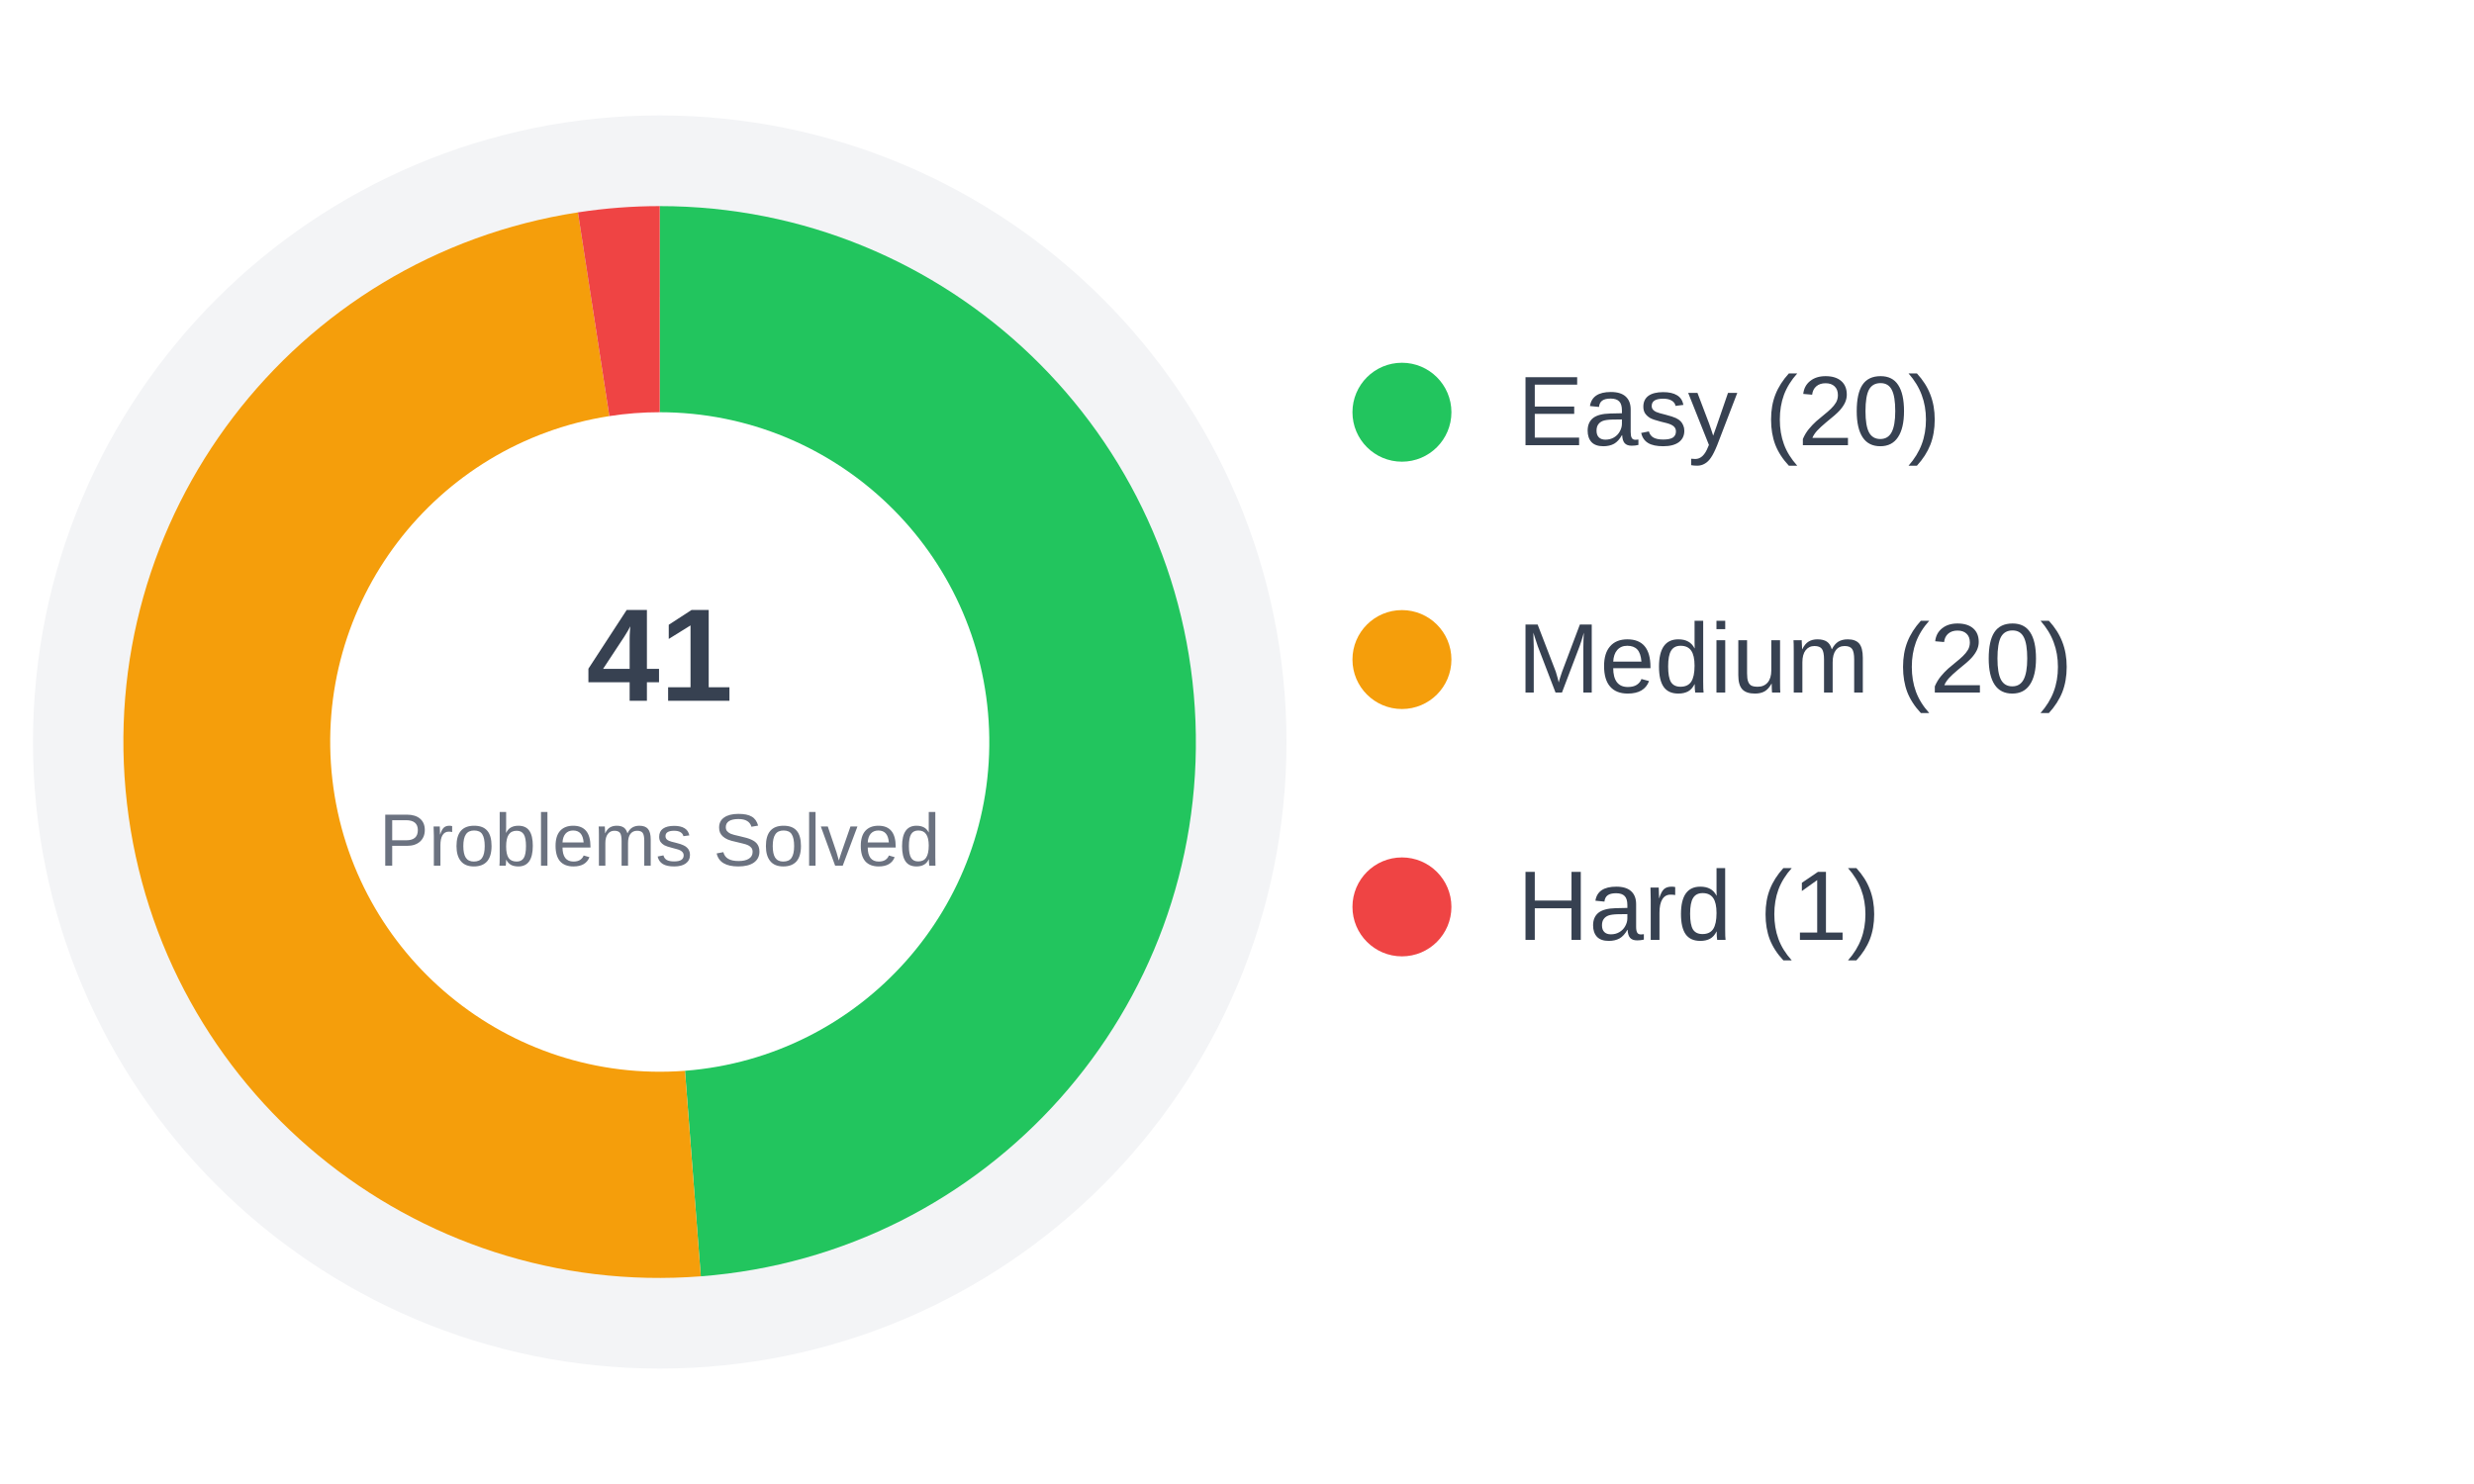
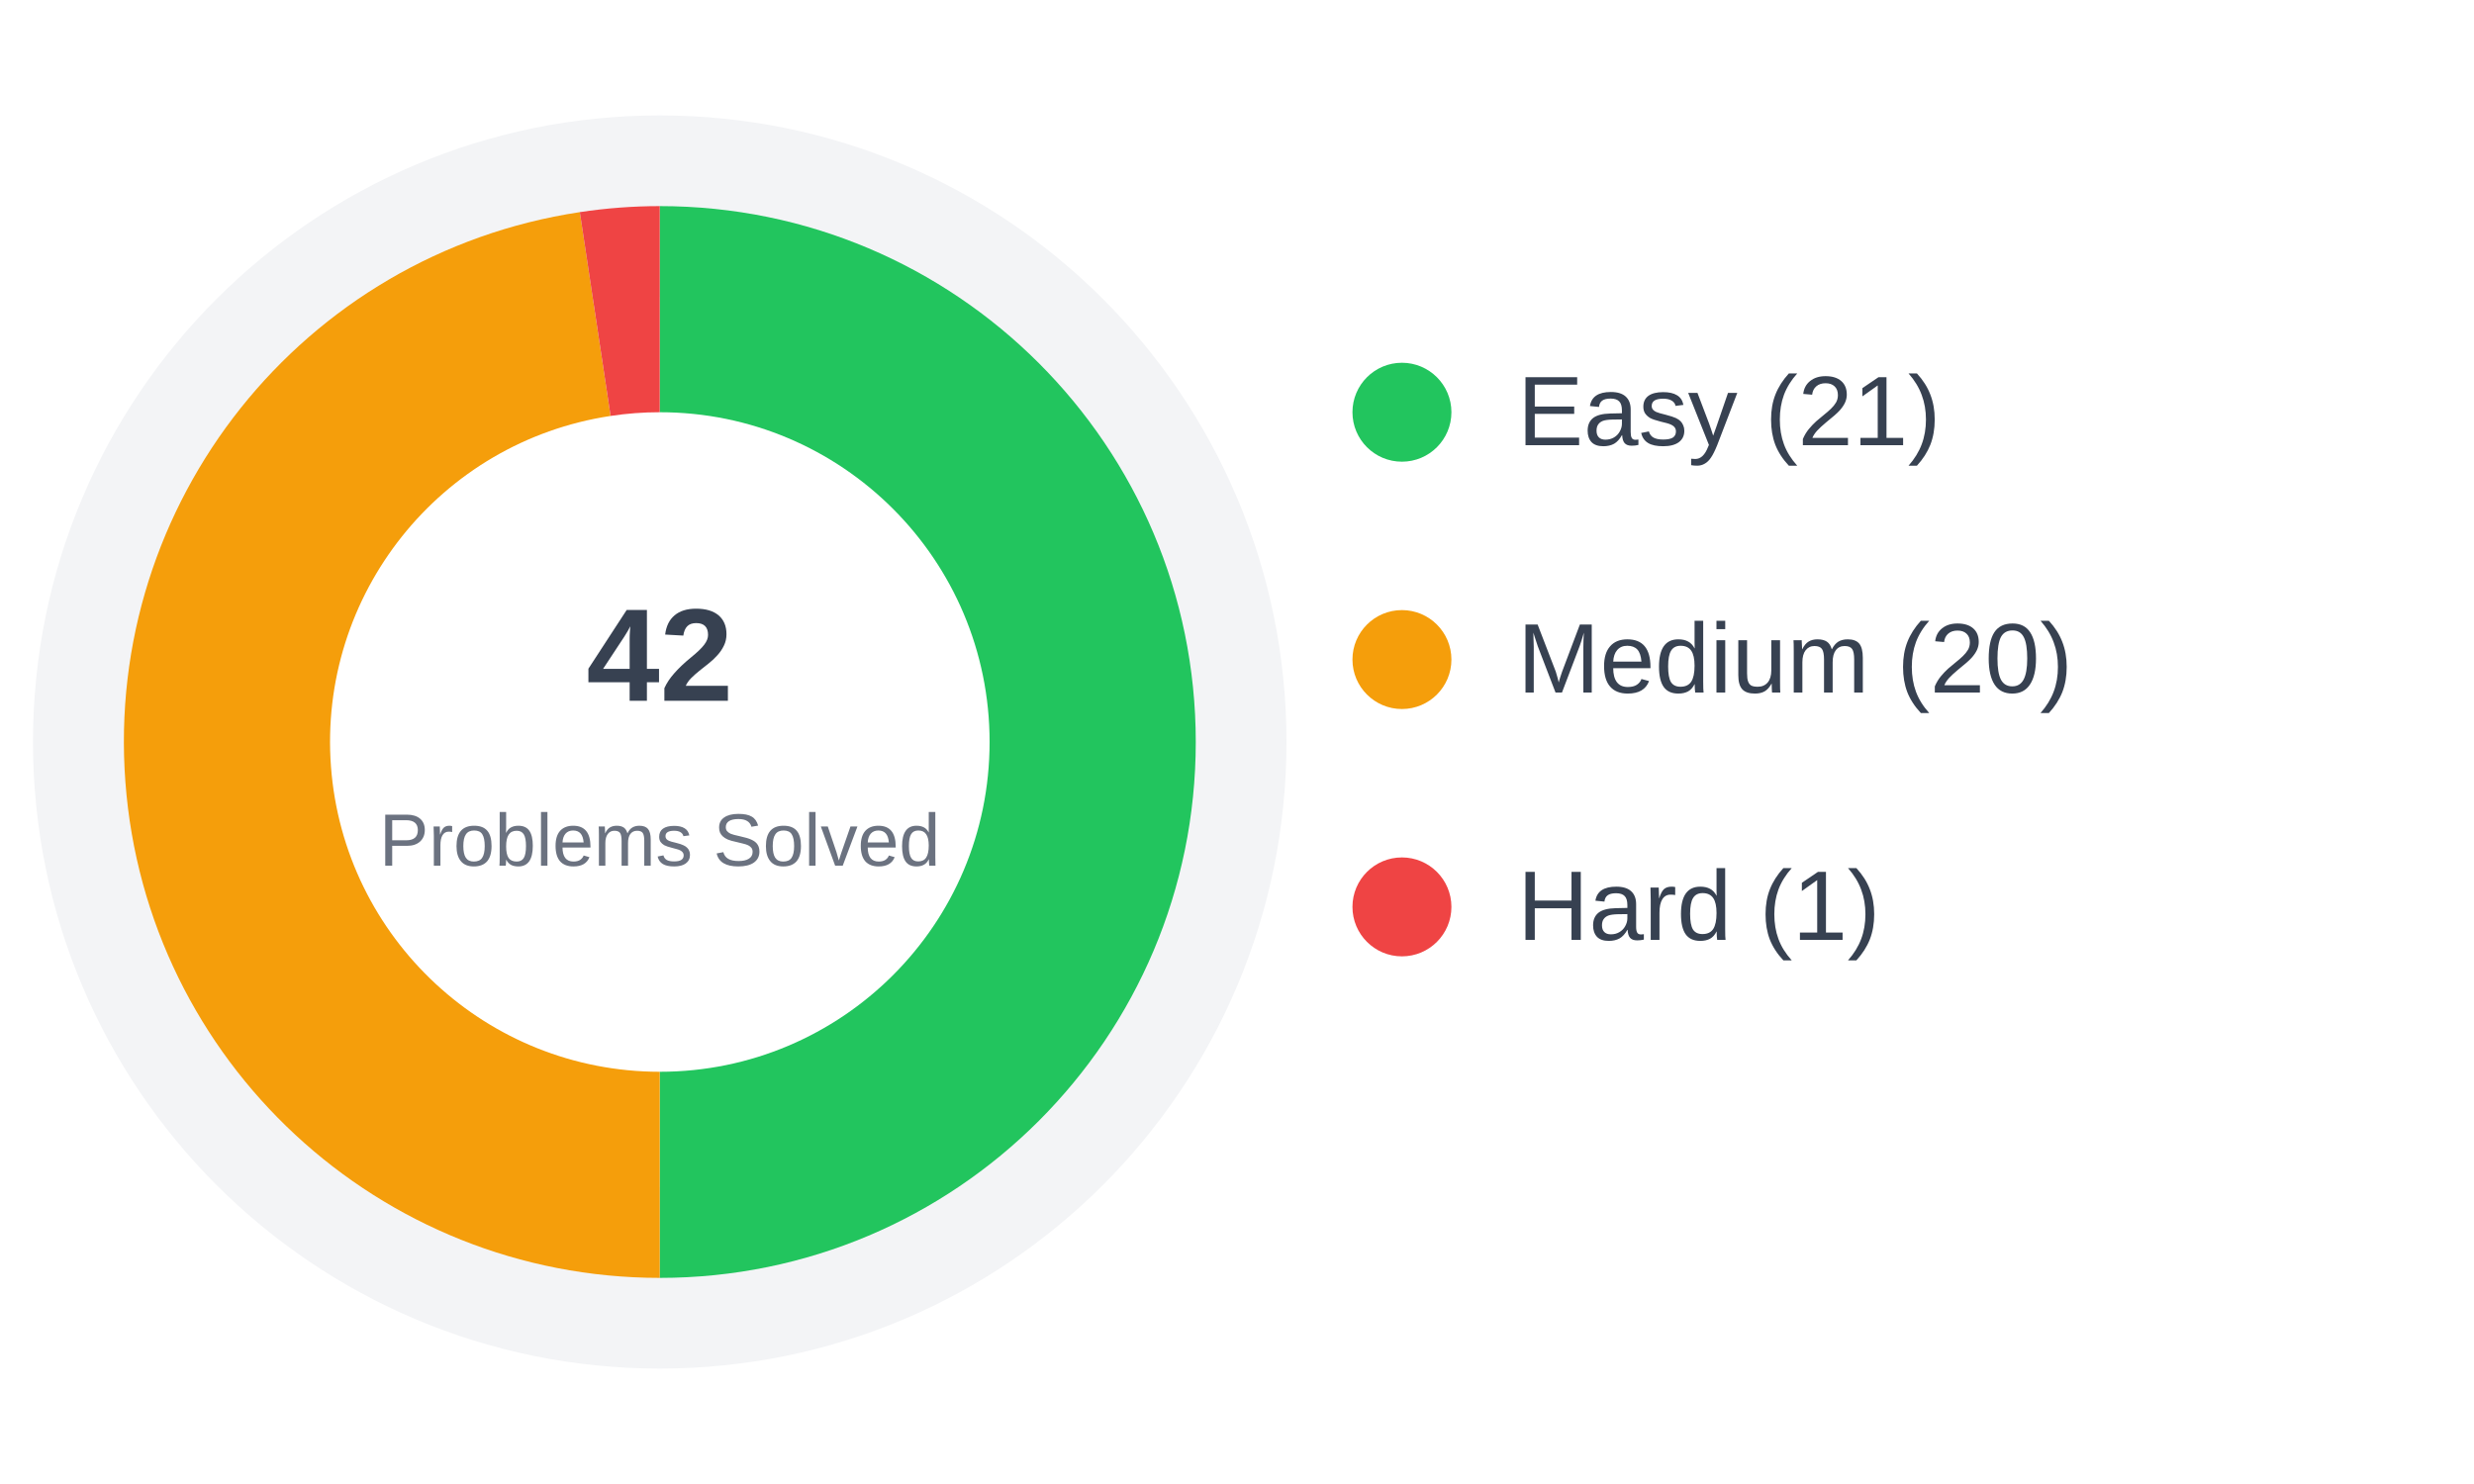
<svg xmlns="http://www.w3.org/2000/svg" width="300" height="180" viewBox="0 0 300 180">
  <style>
    .bg-ring { stroke: #f3f4f6; }
    .text-primary { fill: #374151; }
    .text-secondary { fill: #6b7280; }

    @media (prefers-color-scheme: dark) {
      .bg-ring { stroke: #374151; }
      .text-primary { fill: #f9fafb; }
      .text-secondary { fill: #9ca3af; }
    }
  </style>
  <circle cx="80" cy="90" r="65" fill="none" class="bg-ring" stroke-width="22" />
-   <path d="M 80.00 25.00 A 65 65 0 0 1 84.98 154.81 L 83.06 129.88 A 40 40 0 0 0 80.00 50.00 Z" fill="#22c55e" />
-   <path d="M 84.98 154.81 A 65 65 0 0 1 70.08 25.76 L 73.89 50.47 A 40 40 0 0 0 83.06 129.88 Z" fill="#f59e0b" />
-   <path d="M 70.08 25.76 A 65 65 0 0 1 80.00 25.00 L 80.00 50.00 A 40 40 0 0 0 73.89 50.47 Z" fill="#ef4444" />
+   <path d="M 80.00 25.00 A 65 65 0 0 1 80.00 155.00 L 80.00 130.00 A 40 40 0 0 0 80.00 50.00 Z" fill="#22c55e" />
+   <path d="M 80.00 155.00 A 65 65 0 0 1 70.31 25.73 L 74.04 50.45 A 40 40 0 0 0 80.00 130.00 Z" fill="#f59e0b" />
+   <path d="M 70.31 25.73 A 65 65 0 0 1 80.00 25.00 L 80.00 50.00 A 40 40 0 0 0 74.04 50.45 Z" fill="#ef4444" />
  <text x="80" y="85" text-anchor="middle" font-family="Arial, sans-serif" font-size="16" font-weight="bold" class="text-primary">
-     41
+     42
  </text>
  <text x="80" y="105" text-anchor="middle" font-family="Arial, sans-serif" font-size="9" class="text-secondary">
    Problems Solved
  </text>
  <g transform="translate(170, 50)">
    <circle cx="0" cy="0" r="6" fill="#22c55e" />
-     <text x="14" y="4" font-family="Arial, sans-serif" font-size="12" class="text-primary">Easy (20)</text>
+     <text x="14" y="4" font-family="Arial, sans-serif" font-size="12" class="text-primary">Easy (21)</text>
  </g>
  <g transform="translate(170, 80)">
    <circle cx="0" cy="0" r="6" fill="#f59e0b" />
    <text x="14" y="4" font-family="Arial, sans-serif" font-size="12" class="text-primary">Medium (20)</text>
  </g>
  <g transform="translate(170, 110)">
    <circle cx="0" cy="0" r="6" fill="#ef4444" />
    <text x="14" y="4" font-family="Arial, sans-serif" font-size="12" class="text-primary">Hard (1)</text>
  </g>
</svg>
